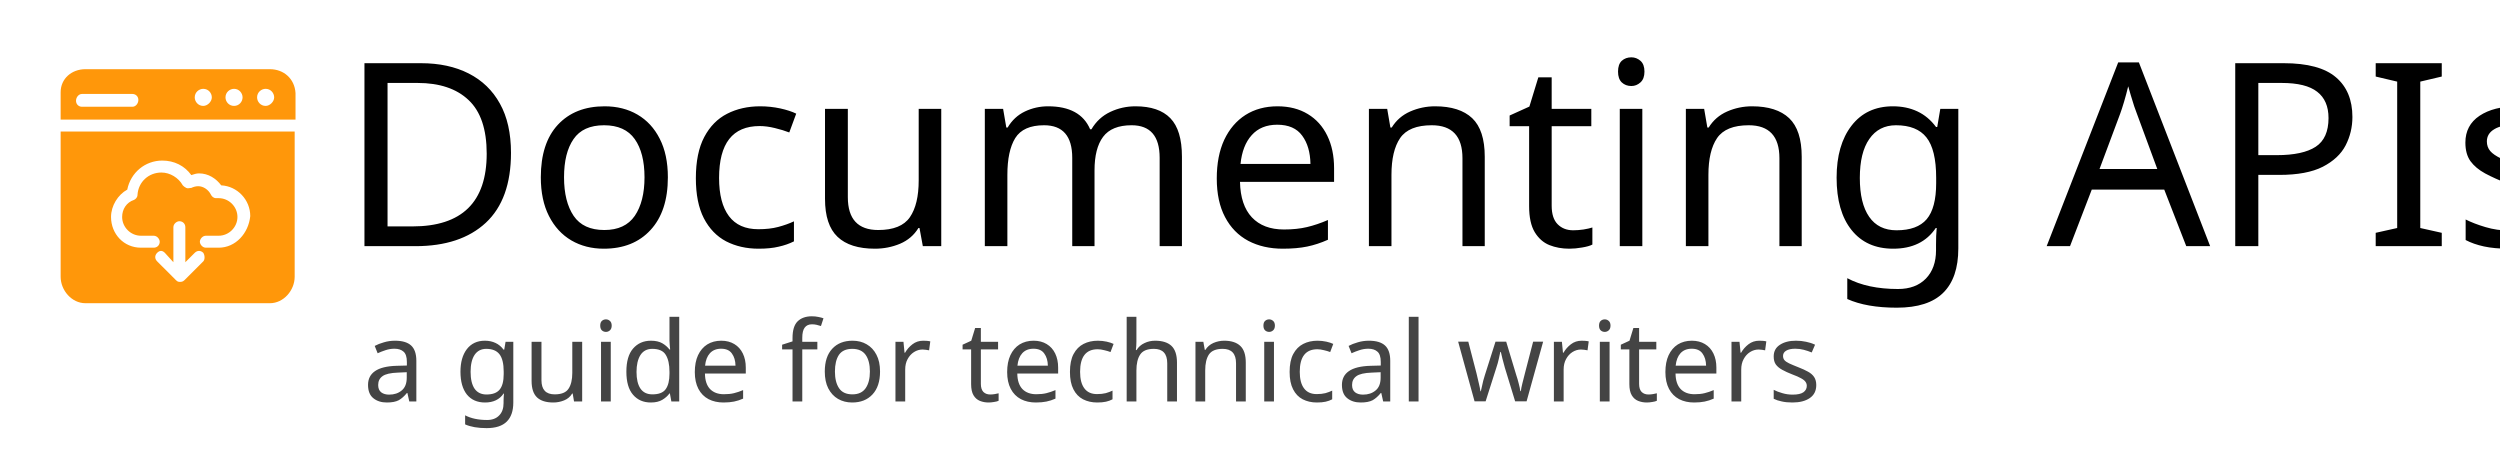
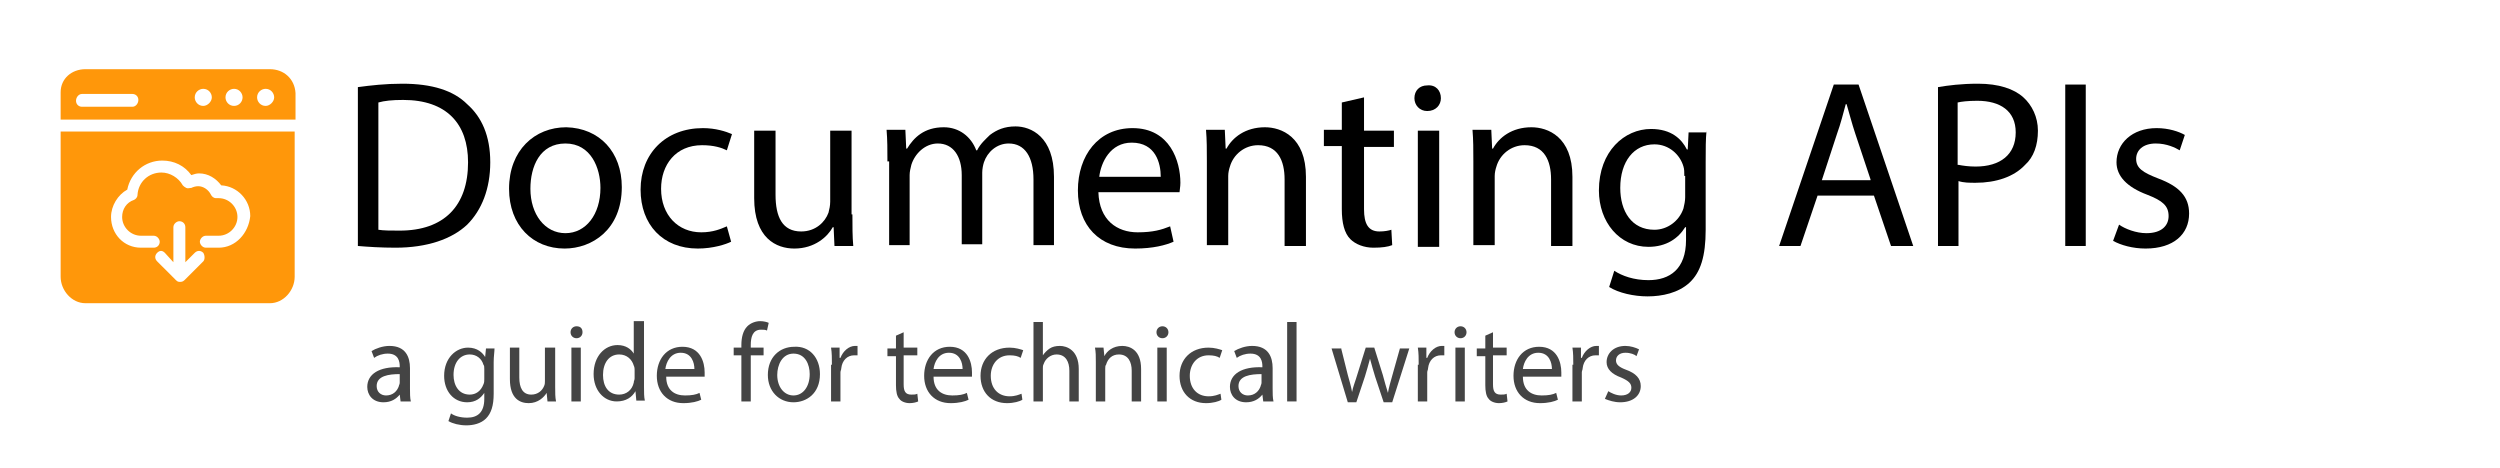
- <svg xmlns="http://www.w3.org/2000/svg" version="1.1" id="Layer_1" x="0px" y="0px" viewBox="0 0 292.7 54.7" enable-background="new 0 0 292.7 54.7" xml:space="preserve">
-   <text transform="matrix(1 0 0 1 39.764 28.821)" font-family="'SourceSansPro-Bold'" font-size="30">Documenting APIs</text>
-   <path fill="#FF970A" d="M31.1,12.4c-0.6,0-1-0.5-1-1c0-0.6,0.5-1,1-1c0.6,0,1,0.5,1,1C32.1,11.9,31.6,12.4,31.1,12.4z M27.4,12.4  c-0.6,0-1-0.5-1-1c0-0.6,0.5-1,1-1c0.6,0,1,0.5,1,1C28.4,11.9,28,12.4,27.4,12.4z M23.8,12.4c-0.6,0-1-0.5-1-1c0-0.6,0.5-1,1-1  c0.6,0,1,0.5,1,1C24.8,11.9,24.3,12.4,23.8,12.4z M15.5,12.5H9.6c-0.4,0-0.7-0.3-0.7-0.7S9.2,11,9.6,11h5.9c0.4,0,0.7,0.3,0.7,0.7  S15.9,12.5,15.5,12.5z M31.6,8.1H10c-1.6,0-2.9,1.1-2.9,2.7V14h27.5v-3.1C34.5,9.2,33.2,8.1,31.6,8.1z" />
-   <path fill="#FF970A" d="M25.6,29h-1.5c-0.4,0-0.7-0.4-0.7-0.7s0.3-0.7,0.7-0.7h1.5c1.2,0,2.2-1,2.2-2.2c0-1.2-1-2.2-2.2-2.2h-0.3  c-0.3,0-0.5-0.2-0.6-0.4c-0.3-0.6-0.9-1-1.5-1c-0.3,0-0.6,0.1-0.8,0.2C22.2,22,22,22.1,21.8,22c-0.2-0.1-0.3-0.2-0.4-0.3  c-0.5-0.9-1.5-1.5-2.5-1.5c-1.5,0-2.7,1.1-2.8,2.6c0,0.3-0.2,0.5-0.4,0.6c-0.9,0.3-1.4,1.1-1.4,2c0,1.2,1,2.2,2.2,2.2h1.5  c0.4,0,0.7,0.4,0.7,0.7c0,0.4-0.3,0.7-0.7,0.7h-1.5c-2,0-3.5-1.6-3.5-3.6c0-1.3,0.8-2.6,1.9-3.2c0.4-2,2.1-3.4,4.1-3.4  c1.4,0,2.6,0.6,3.4,1.7c0.3-0.1,0.6-0.2,0.9-0.2c1.1,0,2,0.6,2.6,1.4c1.9,0.1,3.4,1.7,3.4,3.6C29.1,27.3,27.6,29,25.6,29L25.6,29z   M23.8,30.6l-2.2,2.2C21.4,33,21.2,33,21.1,33h0c-0.2,0-0.3,0-0.5-0.2l0,0c0,0,0,0,0,0v0c0,0,0,0,0,0l-2.2-2.2c-0.3-0.3-0.3-0.7,0-1  c0.3-0.3,0.6-0.3,0.9,0l1,1.1v-4.1c0-0.4,0.4-0.7,0.7-0.7c0.4,0,0.7,0.3,0.7,0.7v4.1l1.1-1.1c0.3-0.3,0.7-0.3,1,0  C24,29.9,24,30.4,23.8,30.6L23.8,30.6z M7.1,15.4v17c0,1.6,1.3,3.1,2.9,3.1h21.6c1.6,0,2.9-1.5,2.9-3.1v-17H7.1z" />
-   <text transform="matrix(1 0 0 1 42.4962 46.9998)" fill="#444444" font-family="'MyriadPro-Regular'" font-size="13.028">a guide for technical writers</text>
+ <svg xmlns="http://www.w3.org/2000/svg" version="1.1" id="Layer_1" x="0px" y="0px" viewBox="0 0 292.7 54.7" style="enable-background:new 0 0 292.7 54.7;" xml:space="preserve">
+   <style type="text/css">
+ 	.st0{enable-background:new    ;}
+ 	.st1{fill:#FF970A;}
+ 	.st2{fill:#444444;}
+ </style>
+   <g class="st0">
+     <path d="M41.9,10.2c1.5-0.2,3.2-0.4,5.2-0.4c3.5,0,6,0.8,7.6,2.4c1.7,1.5,2.7,3.7,2.7,6.8c0,3.1-1,5.6-2.7,7.3   C52.9,28,50,29,46.3,29c-1.7,0-3.2-0.1-4.4-0.2V10.2z M44.3,26.9c0.6,0.1,1.5,0.1,2.5,0.1c5.2,0,8-2.9,8-8c0-4.5-2.5-7.3-7.6-7.3   c-1.3,0-2.2,0.1-2.9,0.3V26.9z" />
+     <path d="M72.8,21.9c0,5-3.5,7.2-6.7,7.2c-3.7,0-6.5-2.7-6.5-7c0-4.5,3-7.2,6.7-7.2C70.2,15,72.8,17.8,72.8,21.9z M62.1,22.1   c0,3,1.7,5.2,4.1,5.2c2.4,0,4.1-2.2,4.1-5.3c0-2.3-1.1-5.2-4.1-5.2S62.1,19.5,62.1,22.1z" />
+     <path d="M85.6,28.3c-0.6,0.3-2.1,0.8-3.9,0.8c-4.1,0-6.7-2.8-6.7-6.9c0-4.2,2.9-7.2,7.3-7.2c1.5,0,2.7,0.4,3.4,0.7l-0.6,1.9   c-0.6-0.3-1.5-0.6-2.9-0.6c-3.1,0-4.8,2.3-4.8,5.1c0,3.1,2,5.1,4.7,5.1c1.4,0,2.3-0.4,3-0.7L85.6,28.3z" />
+     <path d="M99.8,25.1c0,1.4,0,2.6,0.1,3.7h-2.2l-0.1-2.2h-0.1c-0.6,1.1-2.1,2.5-4.5,2.5c-2.1,0-4.7-1.2-4.7-5.9v-7.9h2.5v7.5   c0,2.6,0.8,4.3,3,4.3c1.7,0,2.8-1.1,3.2-2.2c0.1-0.4,0.2-0.8,0.2-1.3v-8.3h2.5V25.1z" />
+     <path d="M103.9,18.9c0-1.4,0-2.5-0.1-3.7h2.2l0.1,2.2h0.1c0.8-1.3,2-2.5,4.3-2.5c1.8,0,3.2,1.1,3.8,2.7h0.1c0.4-0.8,1-1.3,1.5-1.8   c0.8-0.6,1.7-1,3-1c1.8,0,4.5,1.2,4.5,5.9v8h-2.4v-7.7c0-2.6-1-4.2-2.9-4.2c-1.4,0-2.5,1-2.9,2.2c-0.1,0.3-0.2,0.8-0.2,1.2v8.4   h-2.4v-8.1c0-2.2-1-3.7-2.8-3.7c-1.5,0-2.7,1.2-3.1,2.5c-0.1,0.4-0.2,0.8-0.2,1.2v8.2h-2.4V18.9z" />
+     <path d="M128.6,22.5c0.1,3.3,2.2,4.7,4.6,4.7c1.8,0,2.8-0.3,3.8-0.7l0.4,1.8c-0.9,0.4-2.4,0.8-4.5,0.8c-4.2,0-6.7-2.7-6.7-6.8   s2.4-7.3,6.4-7.3c4.4,0,5.6,3.9,5.6,6.4c0,0.5-0.1,0.9-0.1,1.1H128.6z M135.9,20.7c0-1.6-0.6-4-3.4-4c-2.5,0-3.6,2.3-3.8,4H135.9z" />
+     <path d="M141.3,18.9c0-1.4,0-2.5-0.1-3.7h2.2l0.1,2.2h0.1c0.7-1.3,2.2-2.5,4.5-2.5c1.9,0,4.8,1.1,4.8,5.8v8.1h-2.5V21   c0-2.2-0.8-4-3.1-4c-1.6,0-2.9,1.1-3.3,2.5c-0.1,0.3-0.2,0.7-0.2,1.1v8.1h-2.5V18.9z" />
+     <path d="M159.7,11.4v3.9h3.5v1.9h-3.5v7.3c0,1.7,0.5,2.6,1.8,2.6c0.6,0,1.1-0.1,1.4-0.2l0.1,1.8c-0.5,0.2-1.2,0.3-2.2,0.3   c-1.1,0-2.1-0.4-2.7-1c-0.7-0.7-1-1.9-1-3.5v-7.4h-2.1v-1.9h2.1V12L159.7,11.4z" />
+     <path d="M168.7,11.5c0,0.8-0.6,1.5-1.6,1.5c-0.9,0-1.5-0.7-1.5-1.5c0-0.9,0.6-1.5,1.5-1.5C168.1,9.9,168.7,10.6,168.7,11.5z    M166,28.8V15.3h2.5v13.6H166z" />
+     <path d="M172.5,18.9c0-1.4,0-2.5-0.1-3.7h2.2l0.1,2.2h0.1c0.7-1.3,2.2-2.5,4.5-2.5c1.9,0,4.8,1.1,4.8,5.8v8.1h-2.5V21   c0-2.2-0.8-4-3.1-4c-1.6,0-2.9,1.1-3.3,2.5c-0.1,0.3-0.2,0.7-0.2,1.1v8.1h-2.5V18.9z" />
+     <path d="M199.8,15.3c-0.1,1-0.1,2.1-0.1,3.7v7.9c0,3.1-0.6,5-1.9,6.2c-1.3,1.2-3.2,1.6-4.9,1.6c-1.6,0-3.4-0.4-4.5-1.1l0.6-1.9   c0.9,0.6,2.3,1.1,4,1.1c2.5,0,4.4-1.3,4.4-4.7v-1.5h-0.1c-0.8,1.3-2.2,2.3-4.3,2.3c-3.4,0-5.8-2.9-5.8-6.6c0-4.6,3-7.2,6.1-7.2   c2.4,0,3.6,1.2,4.2,2.4h0.1l0.1-2H199.8z M197.2,20.6c0-0.4,0-0.8-0.1-1.1c-0.4-1.4-1.7-2.6-3.4-2.6c-2.4,0-4,2-4,5.1   c0,2.7,1.3,4.9,4,4.9c1.5,0,2.9-1,3.4-2.5c0.1-0.4,0.2-0.9,0.2-1.3V20.6z" />
+     <path d="M212.8,22.9l-2,5.9h-2.5l6.4-18.9h2.9l6.4,18.9h-2.6l-2-5.9H212.8z M219,21l-1.8-5.4c-0.4-1.2-0.7-2.4-1-3.4h-0.1   c-0.3,1.1-0.6,2.3-1,3.4l-1.8,5.5H219z" />
+     <path d="M226.9,10.2c1.2-0.2,2.7-0.4,4.7-0.4c2.4,0,4.2,0.6,5.3,1.6c1,0.9,1.7,2.3,1.7,3.9c0,1.7-0.5,3.1-1.5,4   c-1.3,1.4-3.4,2.1-5.8,2.1c-0.7,0-1.4,0-2-0.2v7.6h-2.4V10.2z M229.3,19.3c0.5,0.1,1.2,0.2,2,0.2c2.9,0,4.7-1.4,4.7-4   c0-2.5-1.8-3.7-4.5-3.7c-1.1,0-1.9,0.1-2.3,0.2V19.3z" />
+     <path d="M244.2,9.9v18.9h-2.4V9.9H244.2z" />
+     <path d="M248.1,26.3c0.7,0.5,2,1,3.2,1c1.8,0,2.6-0.9,2.6-2c0-1.2-0.7-1.8-2.5-2.5c-2.4-0.9-3.6-2.2-3.6-3.8c0-2.2,1.8-4,4.7-4   c1.4,0,2.6,0.4,3.3,0.8l-0.6,1.8c-0.5-0.3-1.5-0.8-2.8-0.8c-1.5,0-2.3,0.8-2.3,1.8c0,1.1,0.8,1.6,2.6,2.3c2.4,0.9,3.6,2.1,3.6,4.1   c0,2.4-1.8,4.1-5.1,4.1c-1.5,0-2.9-0.4-3.8-0.9L248.1,26.3z" />
+   </g>
+   <path class="st1" d="M31.1,12.4c-0.6,0-1-0.5-1-1c0-0.6,0.5-1,1-1c0.6,0,1,0.5,1,1S31.6,12.4,31.1,12.4z M27.4,12.4  c-0.6,0-1-0.5-1-1c0-0.6,0.5-1,1-1c0.6,0,1,0.5,1,1S28,12.4,27.4,12.4z M23.8,12.4c-0.6,0-1-0.5-1-1c0-0.6,0.5-1,1-1  c0.6,0,1,0.5,1,1S24.3,12.4,23.8,12.4z M15.5,12.5H9.6c-0.4,0-0.7-0.3-0.7-0.7S9.2,11,9.6,11h5.9c0.4,0,0.7,0.3,0.7,0.7  S15.9,12.5,15.5,12.5z M31.6,8.1H10c-1.6,0-2.9,1.1-2.9,2.7V14h27.5v-3.1C34.5,9.2,33.2,8.1,31.6,8.1z" />
+   <path class="st1" d="M25.6,29h-1.5c-0.4,0-0.7-0.4-0.7-0.7s0.3-0.7,0.7-0.7h1.5c1.2,0,2.2-1,2.2-2.2s-1-2.2-2.2-2.2h-0.3  c-0.3,0-0.5-0.2-0.6-0.4c-0.3-0.6-0.9-1-1.5-1c-0.3,0-0.6,0.1-0.8,0.2c-0.2,0-0.4,0.1-0.6,0s-0.3-0.2-0.4-0.3  c-0.5-0.9-1.5-1.5-2.5-1.5c-1.5,0-2.7,1.1-2.8,2.6c0,0.3-0.2,0.5-0.4,0.6c-0.9,0.3-1.4,1.1-1.4,2c0,1.2,1,2.2,2.2,2.2H18  c0.4,0,0.7,0.4,0.7,0.7c0,0.4-0.3,0.7-0.7,0.7h-1.5c-2,0-3.5-1.6-3.5-3.6c0-1.3,0.8-2.6,1.9-3.2c0.4-2,2.1-3.4,4.1-3.4  c1.4,0,2.6,0.6,3.4,1.7c0.3-0.1,0.6-0.2,0.9-0.2c1.1,0,2,0.6,2.6,1.4c1.9,0.1,3.4,1.7,3.4,3.6C29.1,27.3,27.6,29,25.6,29L25.6,29z   M23.8,30.6l-2.2,2.2C21.4,33,21.2,33,21.1,33l0,0c-0.2,0-0.3,0-0.5-0.2l0,0l0,0l0,0l0,0l-2.2-2.2c-0.3-0.3-0.3-0.7,0-1  s0.6-0.3,0.9,0l1,1.1v-4.1c0-0.4,0.4-0.7,0.7-0.7c0.4,0,0.7,0.3,0.7,0.7v4.1l1.1-1.1c0.3-0.3,0.7-0.3,1,0C24,29.9,24,30.4,23.8,30.6  L23.8,30.6z M7.1,15.4v17c0,1.6,1.3,3.1,2.9,3.1h21.6c1.6,0,2.9-1.5,2.9-3.1v-17C34.5,15.4,7.1,15.4,7.1,15.4z" />
+   <g class="st0">
+     <path class="st2" d="M46.9,47l-0.1-0.8h0c-0.4,0.5-1,0.9-1.9,0.9c-1.3,0-1.9-0.9-1.9-1.8c0-1.5,1.4-2.4,3.8-2.3v-0.1   c0-0.5-0.1-1.5-1.4-1.5c-0.6,0-1.2,0.2-1.6,0.5l-0.3-0.8c0.5-0.3,1.3-0.6,2.1-0.6c1.9,0,2.4,1.3,2.4,2.6v2.4c0,0.5,0,1.1,0.1,1.5   H46.9z M46.8,43.8c-1.3,0-2.7,0.2-2.7,1.4c0,0.7,0.5,1.1,1.1,1.1c0.8,0,1.3-0.5,1.5-1.1c0-0.1,0.1-0.2,0.1-0.4V43.8z" />
+     <path class="st2" d="M57.9,40.7c0,0.5-0.1,1-0.1,1.7v3.7c0,1.4-0.3,2.3-0.9,2.9c-0.6,0.6-1.5,0.8-2.3,0.8c-0.8,0-1.6-0.2-2.1-0.5   l0.3-0.9c0.4,0.3,1.1,0.5,1.9,0.5c1.2,0,2-0.6,2-2.2v-0.7h0c-0.4,0.6-1,1.1-2,1.1c-1.6,0-2.7-1.3-2.7-3.1c0-2.1,1.4-3.3,2.8-3.3   c1.1,0,1.7,0.6,2,1.1h0l0.1-1H57.9z M56.7,43.2c0-0.2,0-0.4-0.1-0.5c-0.2-0.7-0.8-1.2-1.6-1.2c-1.1,0-1.9,0.9-1.9,2.4   c0,1.2,0.6,2.3,1.9,2.3c0.7,0,1.3-0.4,1.6-1.2c0.1-0.2,0.1-0.4,0.1-0.6V43.2z" />
+     <path class="st2" d="M65,45.3c0,0.7,0,1.2,0.1,1.7h-1L64,46h0c-0.3,0.5-1,1.2-2.1,1.2c-1,0-2.2-0.5-2.2-2.8v-3.7h1.1v3.5   c0,1.2,0.4,2,1.4,2c0.8,0,1.3-0.5,1.5-1c0.1-0.2,0.1-0.4,0.1-0.6v-3.9H65V45.3z" />
+     <path class="st2" d="M68.2,38.9c0,0.4-0.3,0.7-0.7,0.7c-0.4,0-0.7-0.3-0.7-0.7c0-0.4,0.3-0.7,0.7-0.7C68,38.2,68.2,38.5,68.2,38.9z    M66.9,47v-6.3h1.1V47H66.9z" />
+     <path class="st2" d="M75.4,37.7v7.6c0,0.6,0,1.2,0.1,1.6h-1l-0.1-1.1h0c-0.4,0.7-1.1,1.2-2.2,1.2c-1.5,0-2.7-1.3-2.7-3.2   c0-2.1,1.3-3.4,2.8-3.4c1,0,1.6,0.5,1.9,1h0v-3.8H75.4z M74.3,43.3c0-0.1,0-0.3-0.1-0.5c-0.2-0.7-0.8-1.3-1.7-1.3   c-1.2,0-1.9,1-1.9,2.4c0,1.3,0.6,2.3,1.9,2.3c0.8,0,1.5-0.5,1.7-1.4c0-0.2,0.1-0.3,0.1-0.5V43.3z" />
+     <path class="st2" d="M78,44.1c0,1.6,1,2.2,2.2,2.2c0.8,0,1.3-0.1,1.7-0.3l0.2,0.8c-0.4,0.2-1.1,0.4-2.1,0.4c-1.9,0-3.1-1.3-3.1-3.2   c0-1.9,1.1-3.4,3-3.4c2.1,0,2.6,1.8,2.6,3c0,0.2,0,0.4,0,0.5H78z M81.3,43.2c0-0.7-0.3-1.9-1.6-1.9c-1.2,0-1.7,1.1-1.8,1.9H81.3z" />
+     <path class="st2" d="M86.8,47v-5.4h-0.9v-0.9h0.9v-0.3c0-0.9,0.2-1.7,0.7-2.2c0.4-0.4,1-0.6,1.5-0.6c0.4,0,0.8,0.1,1,0.2l-0.2,0.9   c-0.2-0.1-0.4-0.1-0.7-0.1c-1,0-1.2,0.9-1.2,1.8v0.3h1.5v0.9h-1.5V47H86.8z" />
+     <path class="st2" d="M96,43.8c0,2.3-1.6,3.3-3.1,3.3c-1.7,0-3-1.3-3-3.2c0-2.1,1.4-3.3,3.1-3.3C94.8,40.5,96,41.9,96,43.8z    M91,43.9c0,1.4,0.8,2.4,1.9,2.4c1.1,0,1.9-1,1.9-2.5c0-1.1-0.5-2.4-1.9-2.4C91.6,41.4,91,42.7,91,43.9z" />
+     <path class="st2" d="M97.4,42.7c0-0.7,0-1.4-0.1-2h1l0,1.2h0.1c0.3-0.8,1-1.4,1.7-1.4c0.1,0,0.2,0,0.3,0v1.1c-0.1,0-0.2,0-0.4,0   c-0.8,0-1.4,0.6-1.5,1.5c0,0.2-0.1,0.3-0.1,0.5V47h-1.1V42.7z" />
+     <path class="st2" d="M105.8,38.9v1.8h1.6v0.9h-1.6V45c0,0.8,0.2,1.2,0.9,1.2c0.3,0,0.5,0,0.7-0.1l0.1,0.9c-0.2,0.1-0.6,0.2-1,0.2   c-0.5,0-1-0.2-1.2-0.5c-0.3-0.3-0.4-0.9-0.4-1.6v-3.4h-1v-0.9h1v-1.5L105.8,38.9z" />
+     <path class="st2" d="M109.3,44.1c0,1.6,1,2.2,2.2,2.2c0.8,0,1.3-0.1,1.7-0.3l0.2,0.8c-0.4,0.2-1.1,0.4-2.1,0.4   c-1.9,0-3.1-1.3-3.1-3.2c0-1.9,1.1-3.4,3-3.4c2.1,0,2.6,1.8,2.6,3c0,0.2,0,0.4,0,0.5H109.3z M112.7,43.2c0-0.7-0.3-1.9-1.6-1.9   c-1.2,0-1.7,1.1-1.8,1.9H112.7z" />
+     <path class="st2" d="M119.7,46.8c-0.3,0.2-1,0.4-1.8,0.4c-1.9,0-3.1-1.3-3.1-3.2c0-1.9,1.3-3.3,3.4-3.3c0.7,0,1.3,0.2,1.6,0.3   l-0.3,0.9c-0.3-0.2-0.7-0.3-1.3-0.3c-1.4,0-2.2,1.1-2.2,2.4c0,1.5,0.9,2.4,2.2,2.4c0.7,0,1.1-0.2,1.4-0.3L119.7,46.8z" />
+     <path class="st2" d="M121,37.7h1.1v3.9h0c0.2-0.3,0.5-0.6,0.8-0.8c0.3-0.2,0.7-0.3,1.2-0.3c0.8,0,2.2,0.5,2.2,2.7V47h-1.1v-3.6   c0-1-0.4-1.9-1.5-1.9c-0.7,0-1.3,0.5-1.5,1.1c-0.1,0.2-0.1,0.3-0.1,0.5V47H121V37.7z" />
+     <path class="st2" d="M128.3,42.4c0-0.7,0-1.2-0.1-1.7h1l0.1,1h0c0.3-0.6,1-1.2,2.1-1.2c0.9,0,2.2,0.5,2.2,2.7V47h-1.1v-3.6   c0-1-0.4-1.9-1.5-1.9c-0.8,0-1.3,0.5-1.5,1.2c-0.1,0.1-0.1,0.3-0.1,0.5V47h-1.1V42.4z" />
+     <path class="st2" d="M136.8,38.9c0,0.4-0.3,0.7-0.7,0.7c-0.4,0-0.7-0.3-0.7-0.7c0-0.4,0.3-0.7,0.7-0.7   C136.5,38.2,136.8,38.5,136.8,38.9z M135.5,47v-6.3h1.1V47H135.5z" />
+     <path class="st2" d="M143,46.8c-0.3,0.2-1,0.4-1.8,0.4c-1.9,0-3.1-1.3-3.1-3.2c0-1.9,1.3-3.3,3.4-3.3c0.7,0,1.3,0.2,1.6,0.3   l-0.3,0.9c-0.3-0.2-0.7-0.3-1.3-0.3c-1.4,0-2.2,1.1-2.2,2.4c0,1.5,0.9,2.4,2.2,2.4c0.7,0,1.1-0.2,1.4-0.3L143,46.8z" />
+     <path class="st2" d="M147.9,47l-0.1-0.8h0c-0.4,0.5-1,0.9-1.9,0.9c-1.3,0-1.9-0.9-1.9-1.8c0-1.5,1.4-2.4,3.8-2.3v-0.1   c0-0.5-0.1-1.5-1.4-1.5c-0.6,0-1.2,0.2-1.6,0.5l-0.3-0.8c0.5-0.3,1.3-0.6,2.1-0.6c1.9,0,2.4,1.3,2.4,2.6v2.4c0,0.5,0,1.1,0.1,1.5   H147.9z M147.7,43.8c-1.3,0-2.7,0.2-2.7,1.4c0,0.7,0.5,1.1,1.1,1.1c0.8,0,1.3-0.5,1.5-1.1c0-0.1,0.1-0.2,0.1-0.4V43.8z" />
+     <path class="st2" d="M150.7,37.7h1.1V47h-1.1V37.7z" />
+     <path class="st2" d="M157,40.7l0.8,3.2c0.2,0.7,0.4,1.4,0.5,2h0c0.1-0.6,0.4-1.3,0.6-2l1-3.2h1l1,3.2c0.2,0.8,0.4,1.4,0.6,2.1h0   c0.1-0.6,0.3-1.3,0.5-2l0.9-3.2h1.1l-2,6.3h-1l-1-3c-0.2-0.7-0.4-1.3-0.6-2.1h0c-0.2,0.8-0.4,1.4-0.6,2.1l-1,3h-1l-1.9-6.3H157z" />
+     <path class="st2" d="M166.1,42.7c0-0.7,0-1.4-0.1-2h1l0,1.2h0.1c0.3-0.8,1-1.4,1.7-1.4c0.1,0,0.2,0,0.3,0v1.1c-0.1,0-0.2,0-0.4,0   c-0.8,0-1.4,0.6-1.5,1.5c0,0.2-0.1,0.3-0.1,0.5V47h-1.1V42.7z" />
+     <path class="st2" d="M171.7,38.9c0,0.4-0.3,0.7-0.7,0.7c-0.4,0-0.7-0.3-0.7-0.7c0-0.4,0.3-0.7,0.7-0.7   C171.4,38.2,171.7,38.5,171.7,38.9z M170.4,47v-6.3h1.1V47H170.4z" />
+     <path class="st2" d="M174.8,38.9v1.8h1.6v0.9h-1.6V45c0,0.8,0.2,1.2,0.9,1.2c0.3,0,0.5,0,0.7-0.1l0.1,0.9c-0.2,0.1-0.6,0.2-1,0.2   c-0.5,0-1-0.2-1.2-0.5c-0.3-0.3-0.4-0.9-0.4-1.6v-3.4h-1v-0.9h1v-1.5L174.8,38.9z" />
+     <path class="st2" d="M178.3,44.1c0,1.6,1,2.2,2.2,2.2c0.8,0,1.3-0.1,1.7-0.3l0.2,0.8c-0.4,0.2-1.1,0.4-2.1,0.4   c-1.9,0-3.1-1.3-3.1-3.2c0-1.9,1.1-3.4,3-3.4c2.1,0,2.6,1.8,2.6,3c0,0.2,0,0.4,0,0.5H178.3z M181.7,43.2c0-0.7-0.3-1.9-1.6-1.9   c-1.2,0-1.7,1.1-1.8,1.9H181.7z" />
+     <path class="st2" d="M184.2,42.7c0-0.7,0-1.4-0.1-2h1l0,1.2h0.1c0.3-0.8,1-1.4,1.7-1.4c0.1,0,0.2,0,0.3,0v1.1c-0.1,0-0.2,0-0.4,0   c-0.8,0-1.4,0.6-1.5,1.5c0,0.2-0.1,0.3-0.1,0.5V47h-1.1V42.7z" />
+     <path class="st2" d="M188.3,45.8c0.3,0.2,0.9,0.5,1.5,0.5c0.8,0,1.2-0.4,1.2-0.9c0-0.5-0.3-0.8-1.2-1.2c-1.1-0.4-1.7-1-1.7-1.8   c0-1,0.8-1.9,2.2-1.9c0.6,0,1.2,0.2,1.6,0.4l-0.3,0.8c-0.2-0.2-0.7-0.4-1.3-0.4c-0.7,0-1.1,0.4-1.1,0.9c0,0.5,0.4,0.8,1.2,1.1   c1.1,0.4,1.7,1,1.7,1.9c0,1.1-0.9,1.9-2.4,1.9c-0.7,0-1.3-0.2-1.8-0.4L188.3,45.8z" />
+   </g>
</svg>
